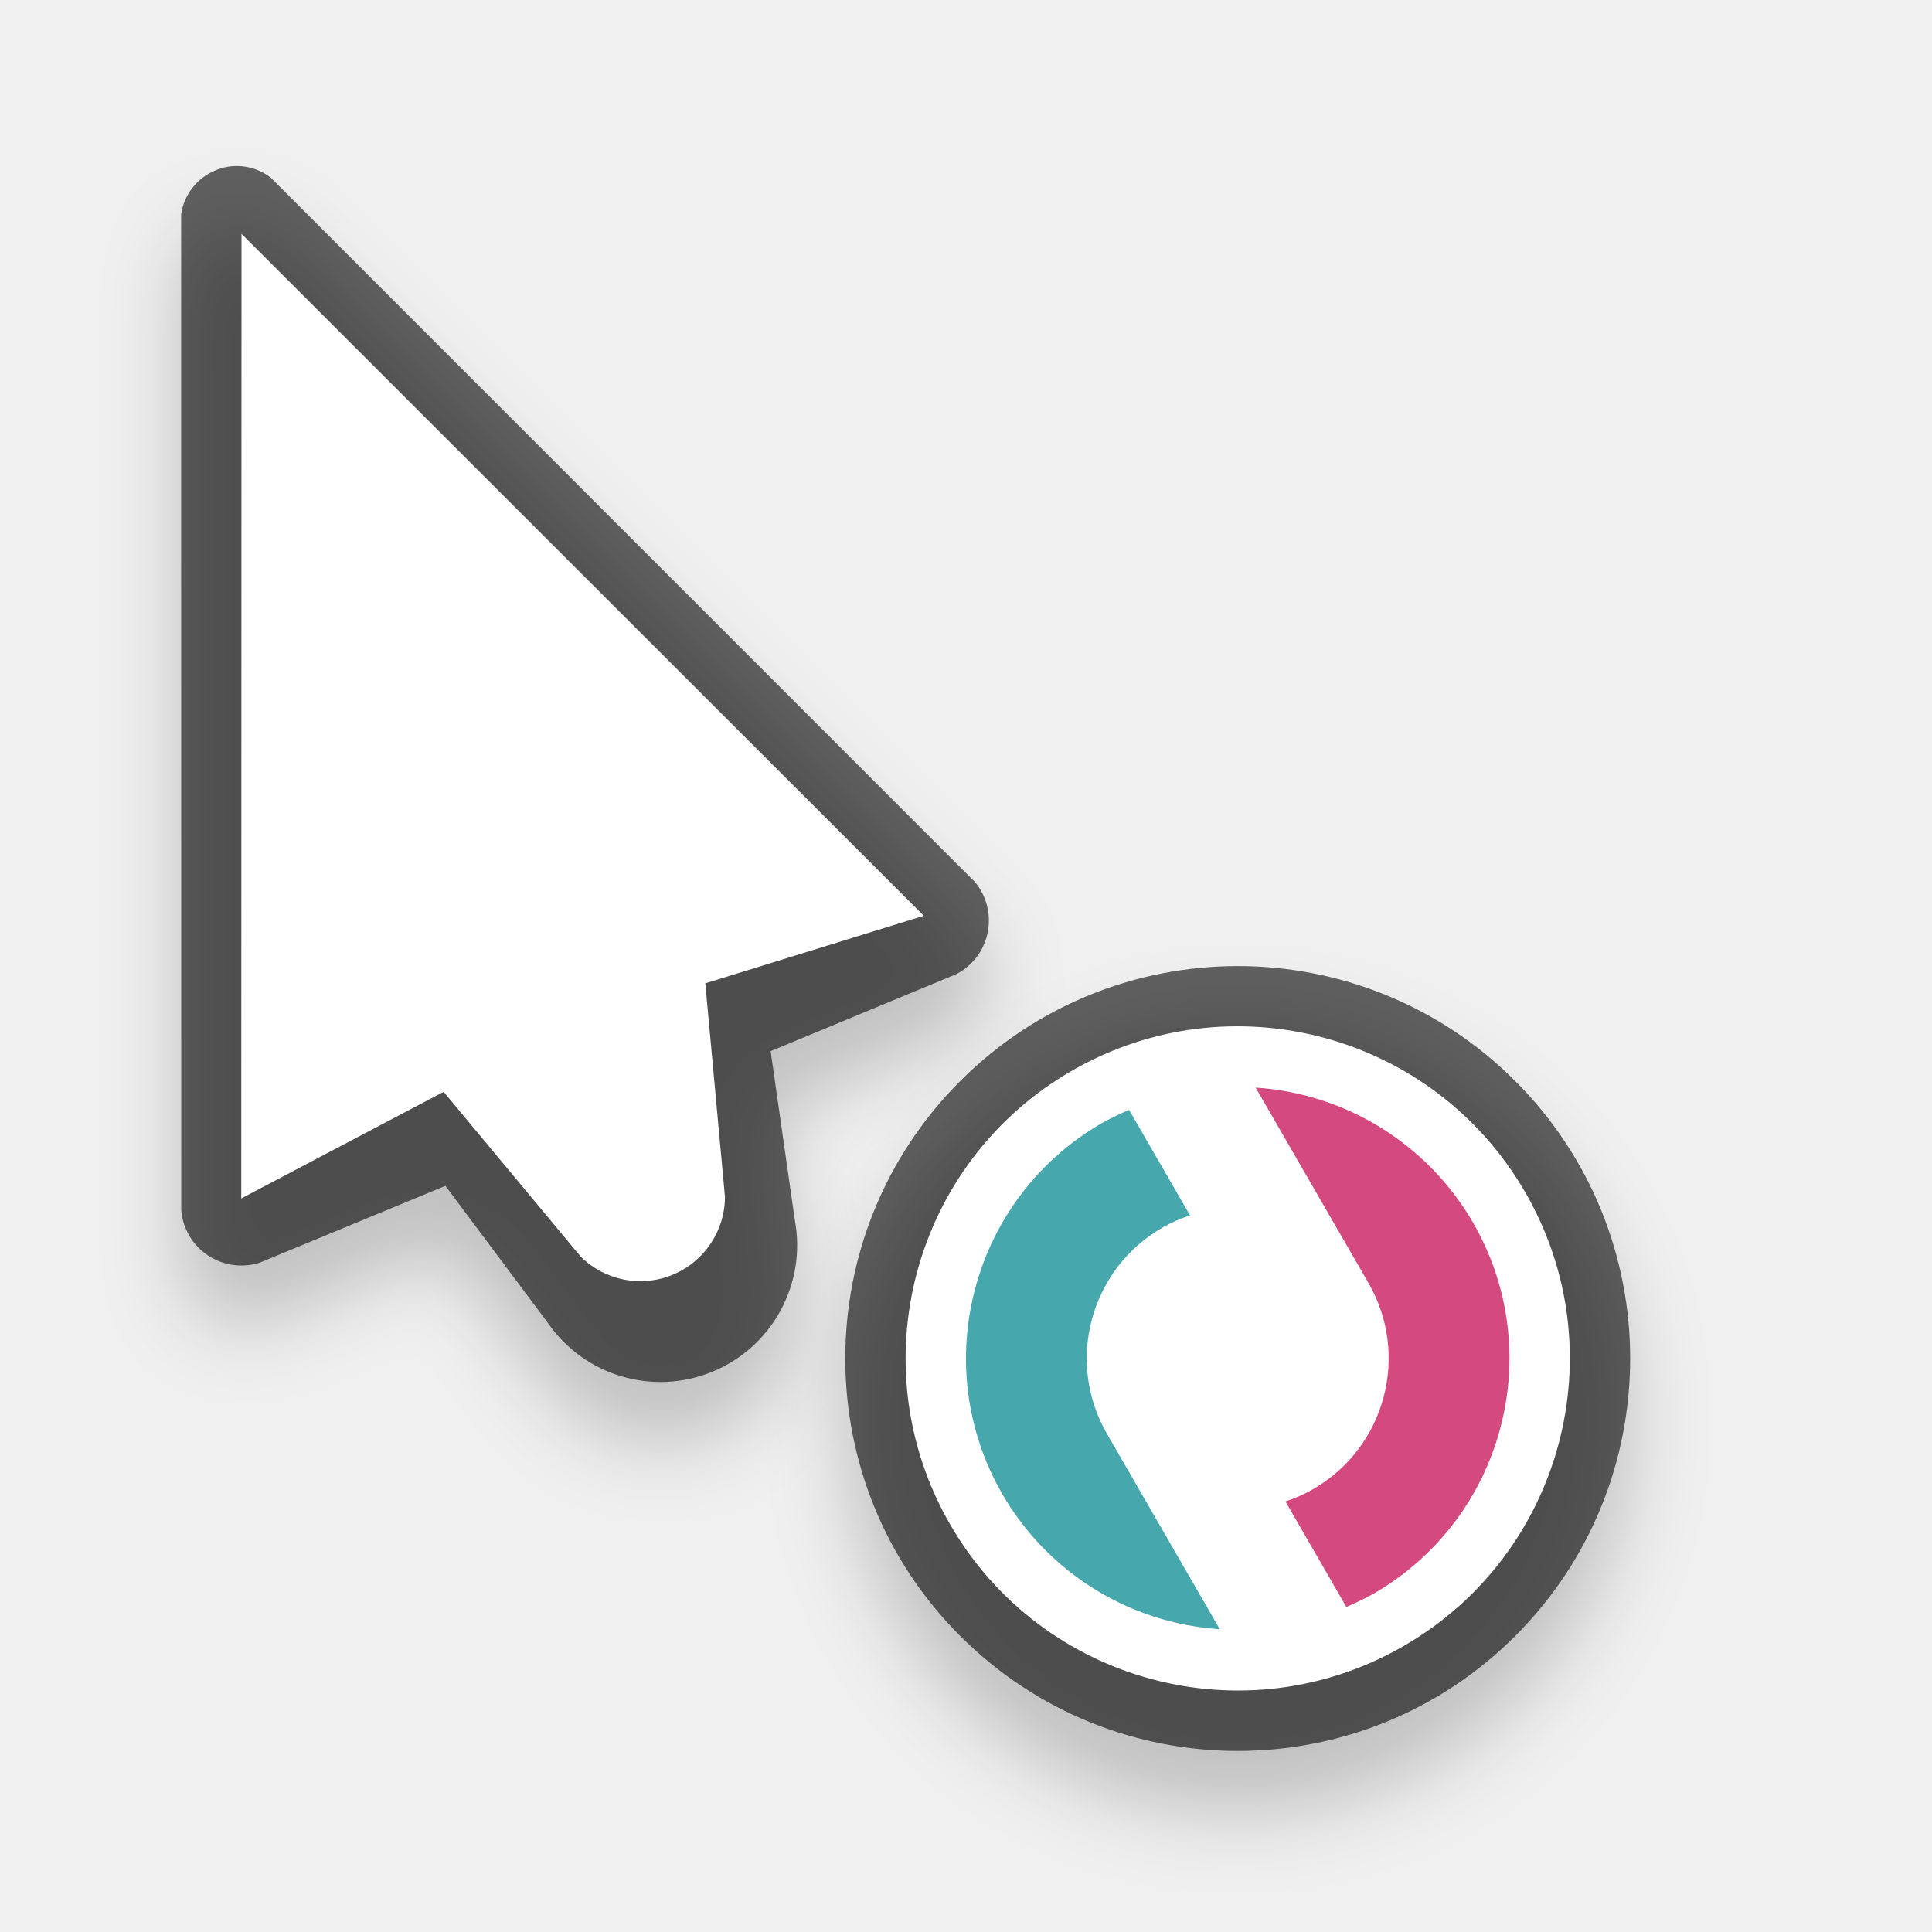
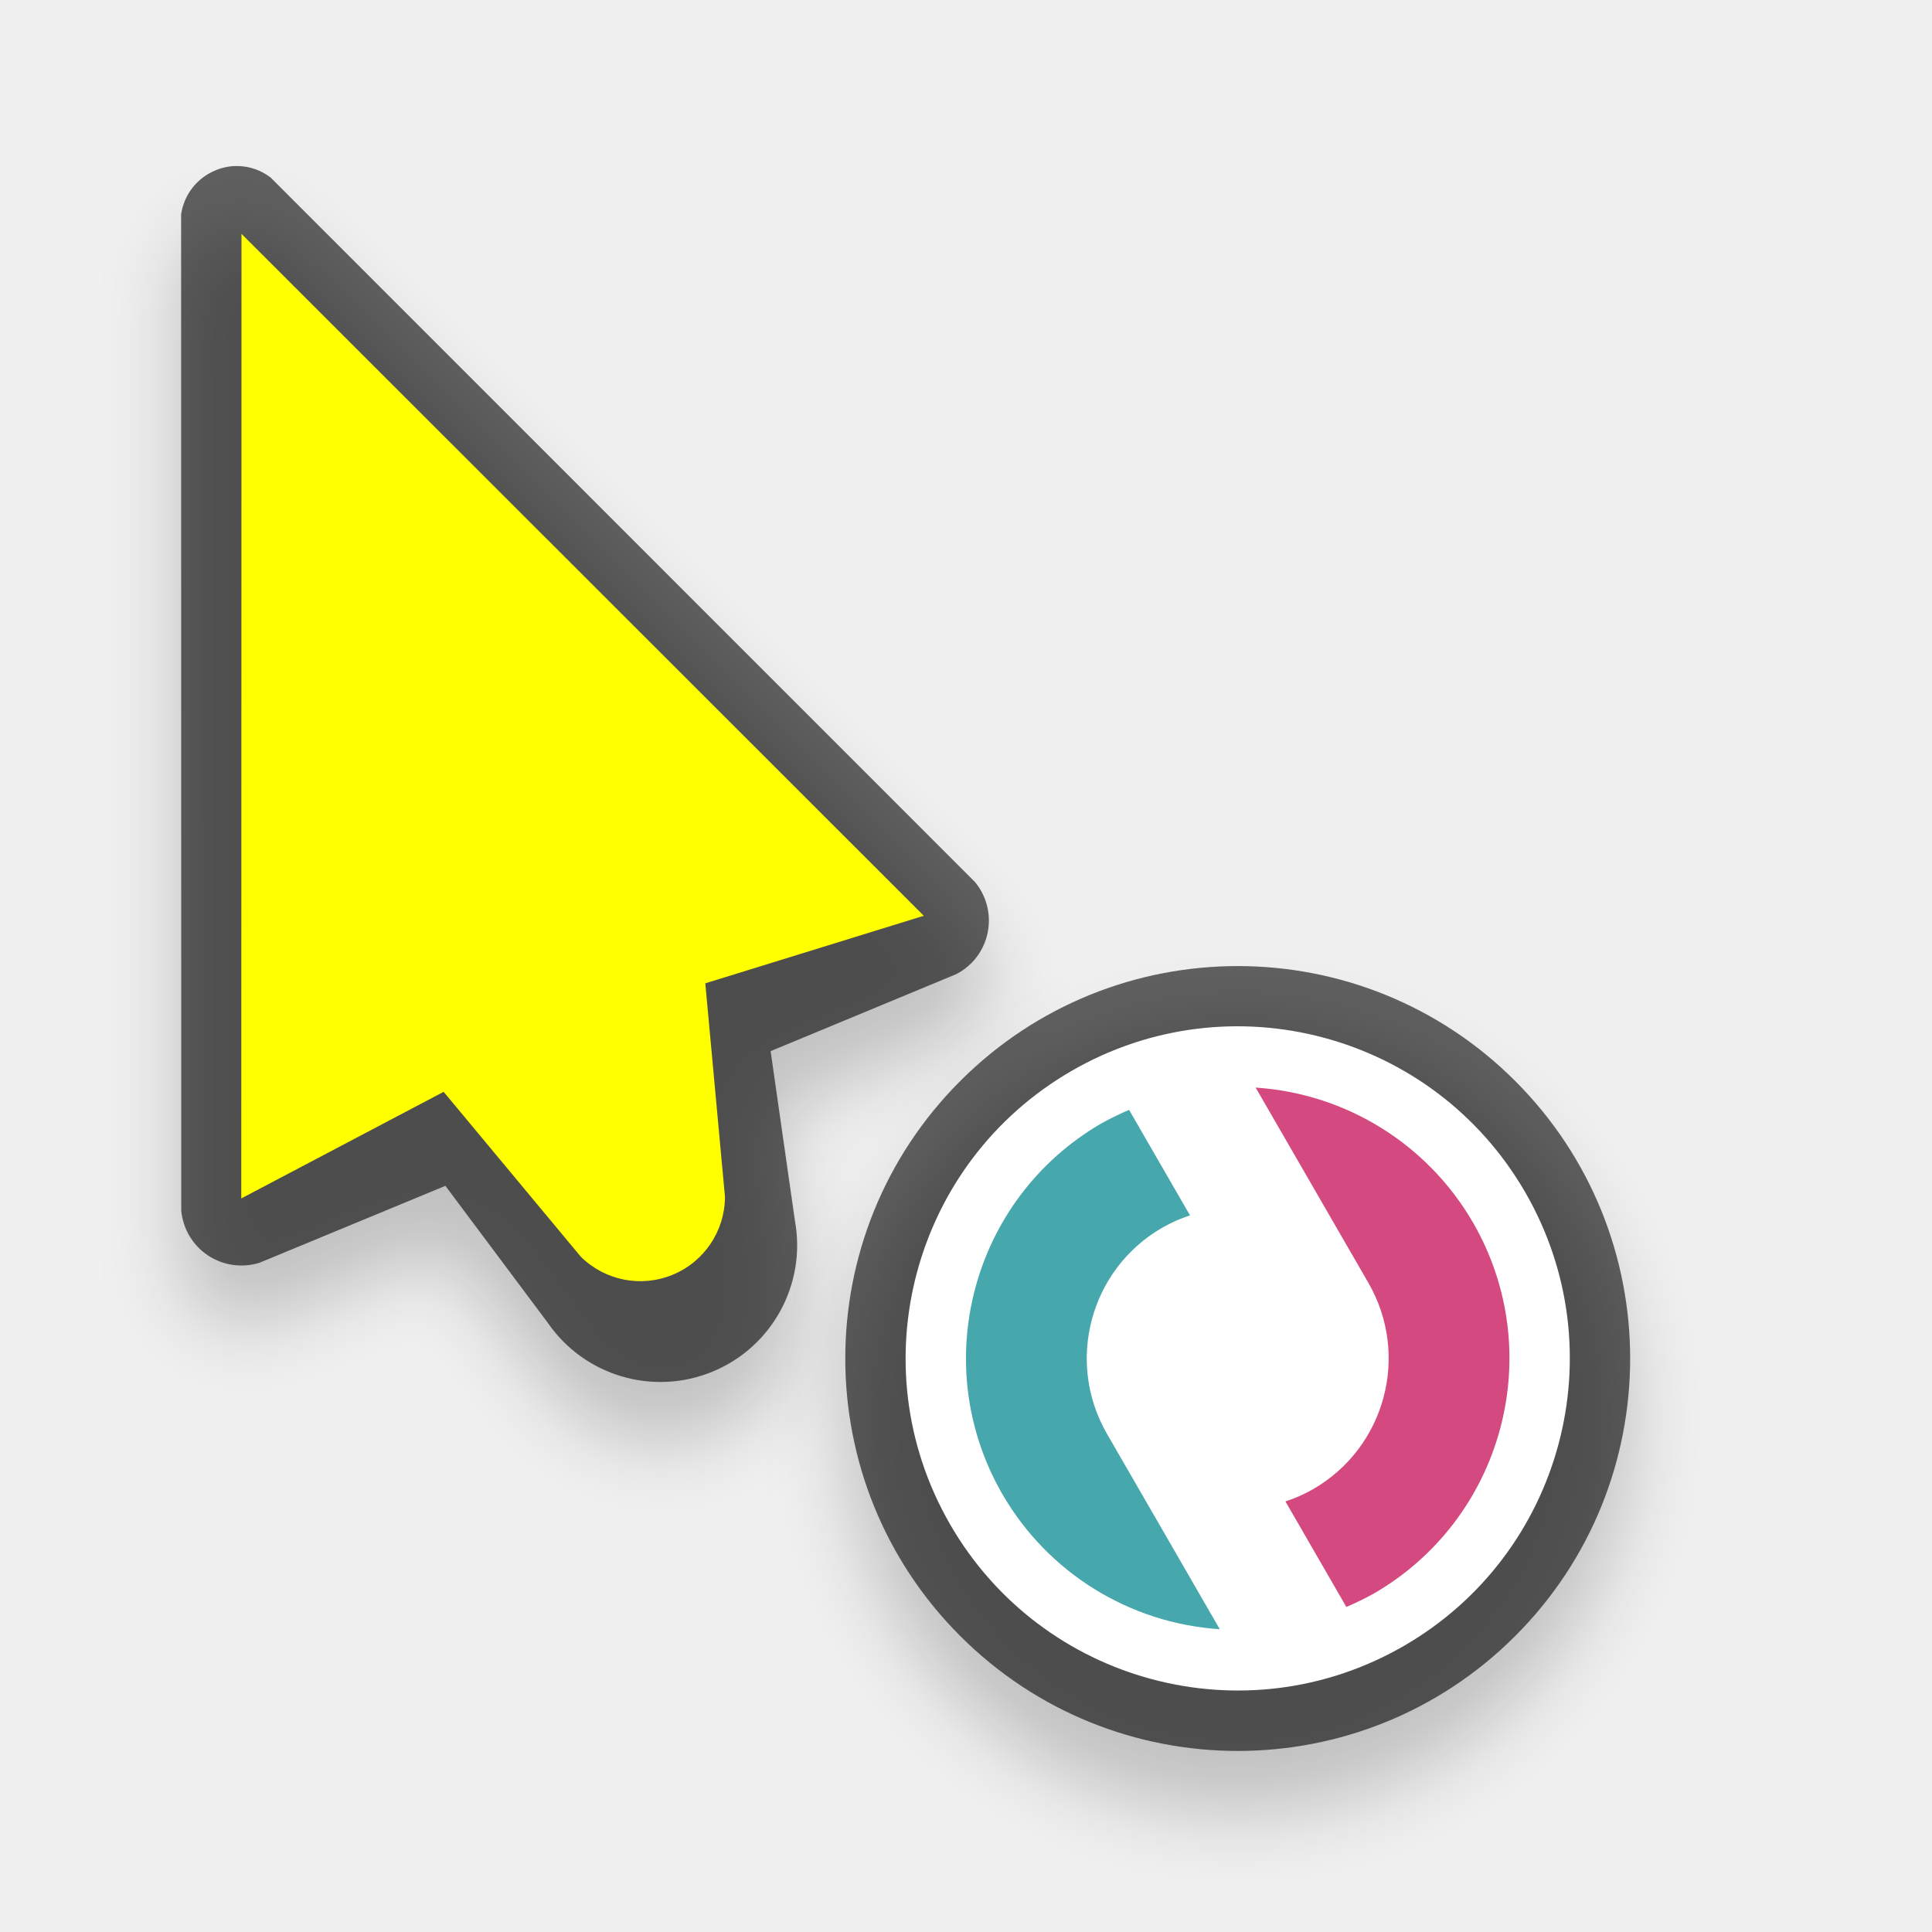
<svg xmlns="http://www.w3.org/2000/svg" id="svg11024" height="32" width="32">
  <filter id="filter7078" color-interpolation-filters="sRGB">
    <feGaussianBlur id="feGaussianBlur7080" stdDeviation=".657" />
  </filter>
  <g id="g60483" transform="translate(-20 -741.362)">
    <path id="path60477" d="m23.93 745.112a.9.9 0 0 0 -.362.072.93.93 0 0 0 -.568.73l.002 16.497a1 1 0 0 0 1.299.865l3.076-1.273 1.697 2.27a2.265 2.265 0 0 0 4.092-1.696l-.402-2.805 3.074-1.275q.135-.068.248-.18a1 1 0 0 0 .059-1.35l-11.663-11.665a.92.92 0 0 0 -.552-.19" filter="url(#filter7078)" opacity=".2" />
    <path id="path60479" d="m23.93 744.112a.9.9 0 0 0 -.362.072.93.93 0 0 0 -.568.73l.002 16.497a1 1 0 0 0 1.299.865l3.076-1.273 1.697 2.27a2.265 2.265 0 0 0 4.092-1.696l-.402-2.805 3.074-1.275q.135-.068.248-.18a1 1 0 0 0 .059-1.35l-11.663-11.665a.92.92 0 0 0 -.552-.19" opacity=".6" />
-     <path id="path60481" d="m24 745.235-.004 15.977 3.352-1.766 2.271 2.73a1.402 1.402 0 0 0 2.389-.988l-.326-3.539 3.619-1.119z" fill="#fff" />
+     <path id="path60481" d="m24 745.235-.004 15.977 3.352-1.766 2.271 2.73a1.402 1.402 0 0 0 2.389-.988l-.326-3.539 3.619-1.119z" fill="#ff0" />
  </g>
  <path id="path60485" d="m60.5 1138.375a6.5 6.5 0 1 0 0 13 6.5 6.5 0 0 0 0-13" filter="url(#filter7078)" opacity=".2" transform="translate(-40 -1121.362)" />
  <circle id="circle60487" cx="394.5" cy="487.862" opacity=".6" r="10.5" transform="matrix(.4377344 .4377344 -.4377344 .4377344 61.3683 -363.739)" />
  <g transform="matrix(.5 .8660254 -.8660254 .5 580.0756 -636.0119)">
    <circle id="circle60489" cx="290.5" cy="813.862" fill="#fff" r="5.5" />
    <path id="path60491" d="m290.5 809.362a4.5 4.5 0 0 0 -3.736 2h3.736a2.5 2.5 0 0 1 2.5 2.5 2.5 2.5 0 0 1 -.053.5h2.018a5 5 0 0 0 .035-.5 4.5 4.5 0 0 0 -4.5-4.5" fill="#d4497f" />
    <path id="path60493" d="m286.035 813.362a5 5 0 0 0 -.035.5 4.5 4.5 0 0 0 4.5 4.5 4.5 4.5 0 0 0 3.736-2h-3.736a2.5 2.5 0 0 1 -2.5-2.5 2.5 2.5 0 0 1 .053-.5z" fill="#46a7ac" />
  </g>
  <path id="hotspot" d="m4-5h1v1h-1z" display="none" fill="#333" stroke-width="1.076" transform="rotate(90)" />
</svg>
